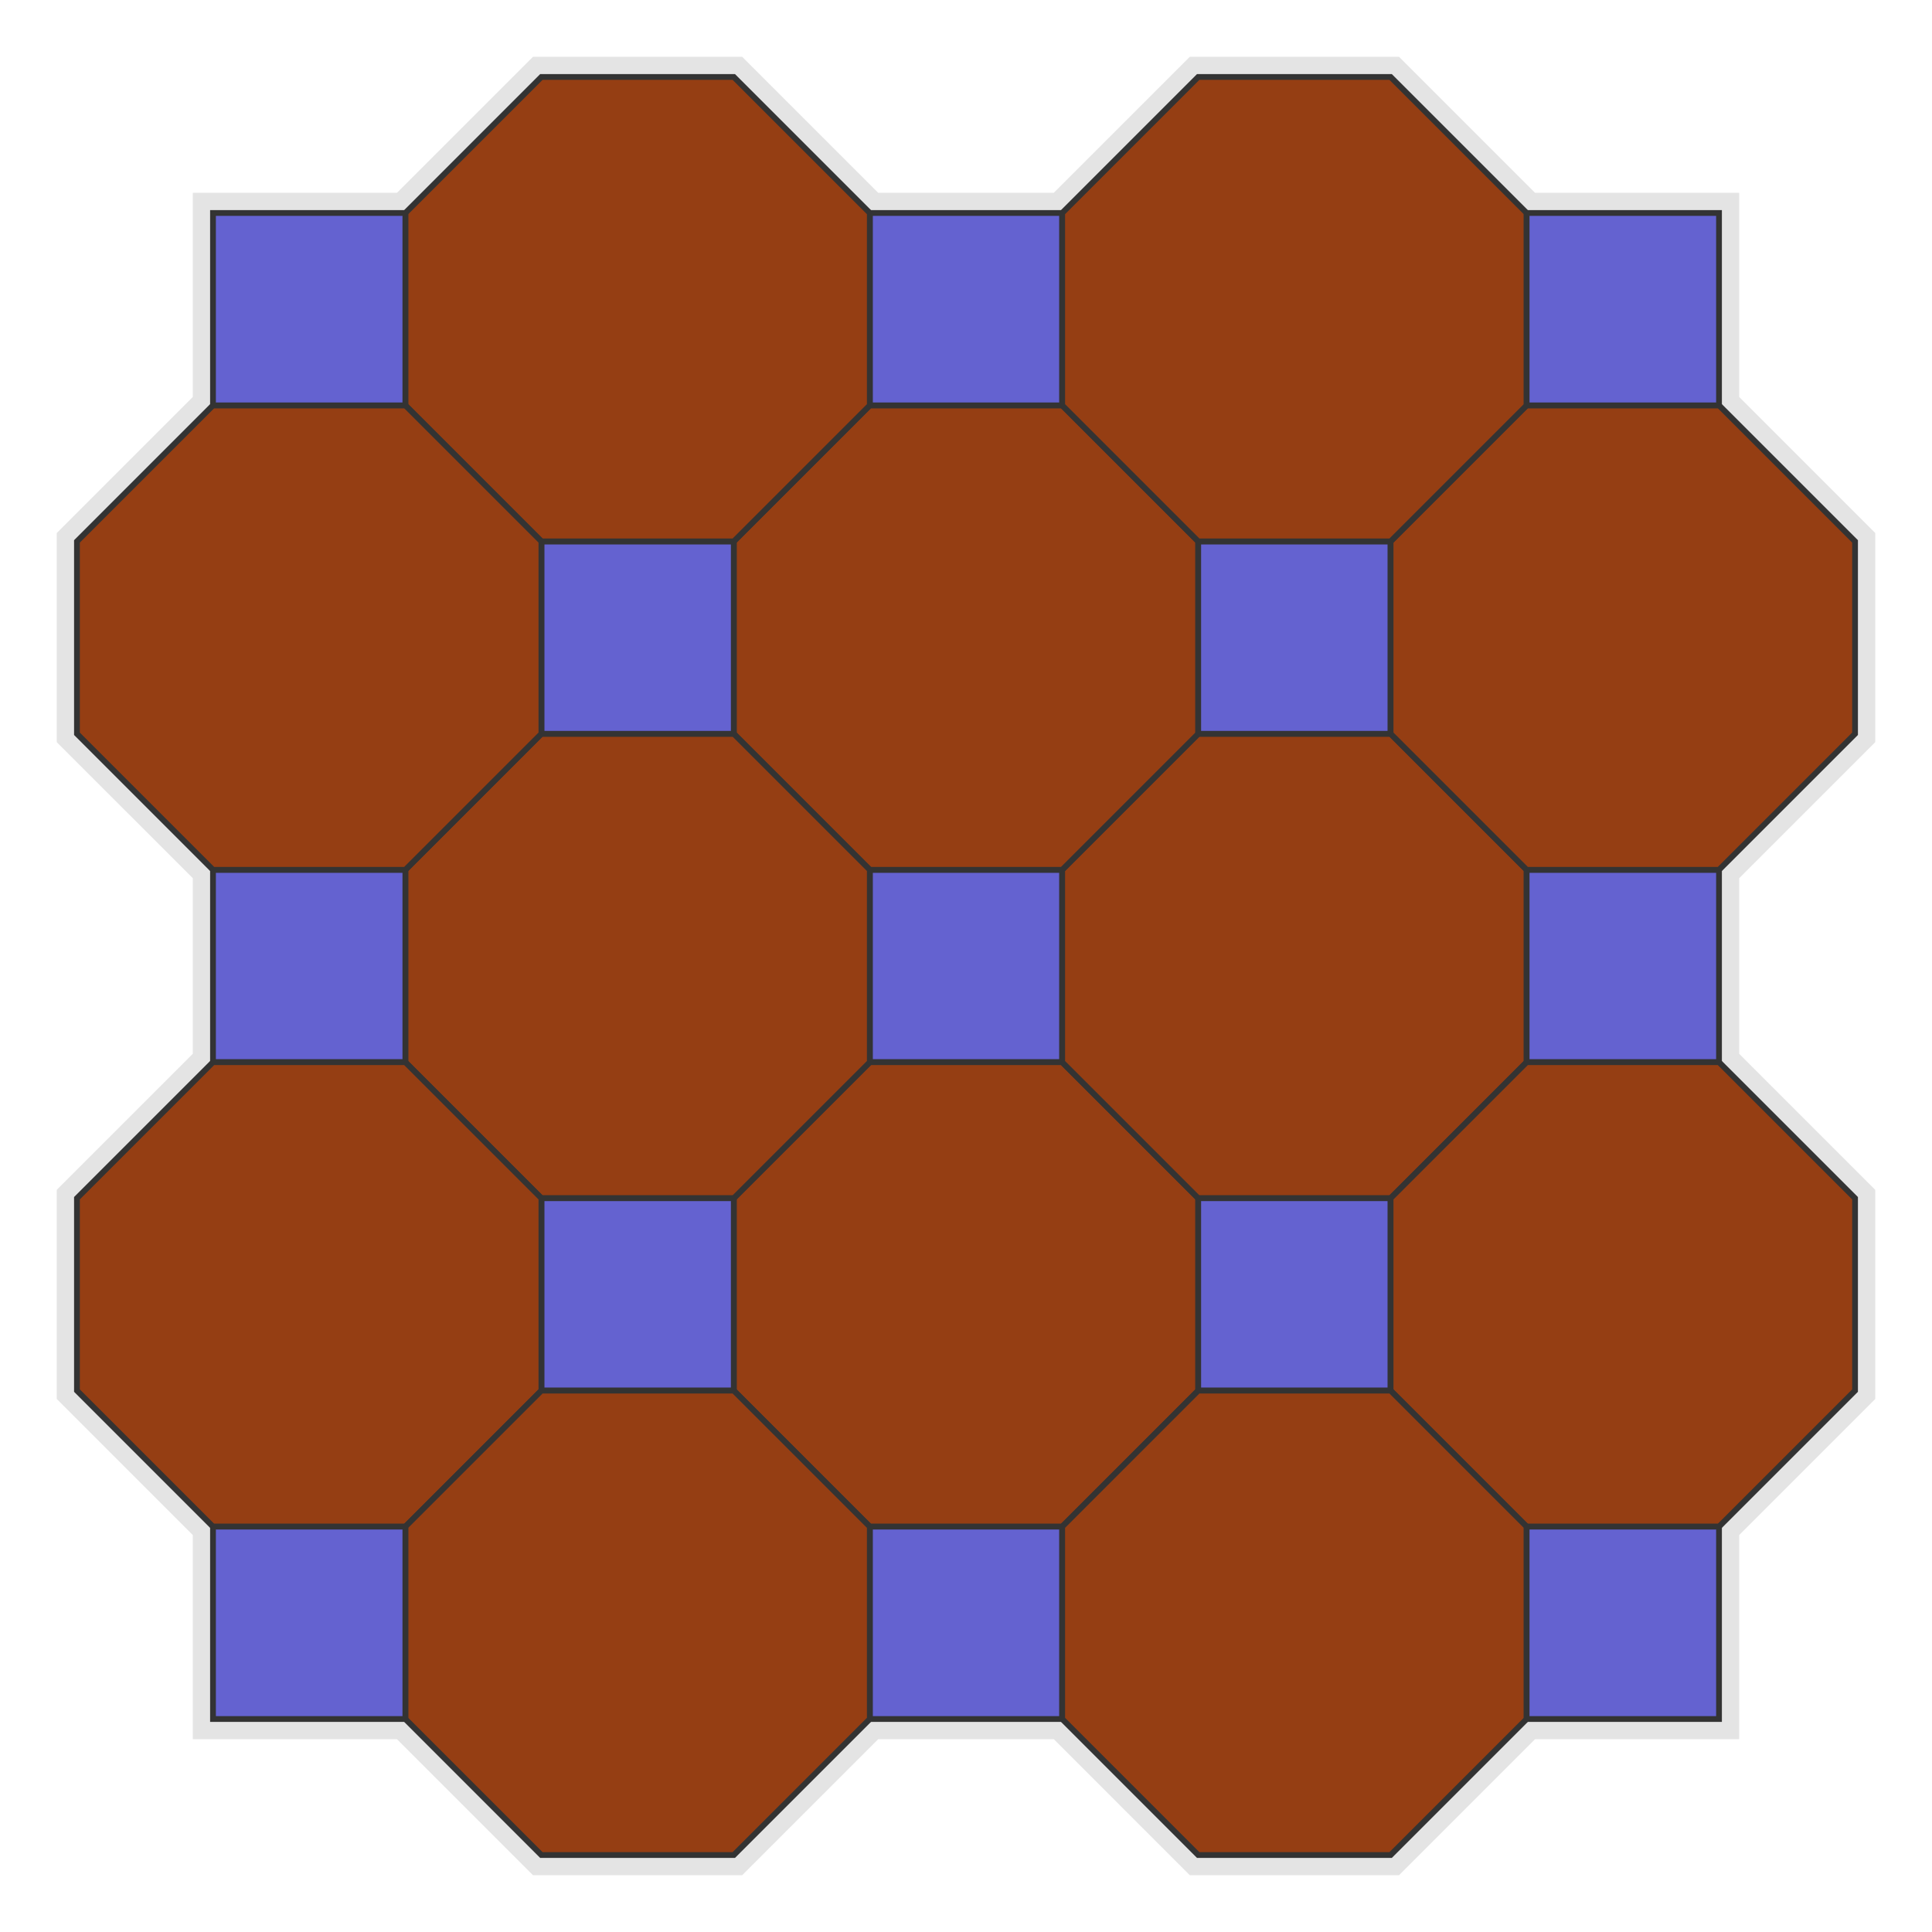
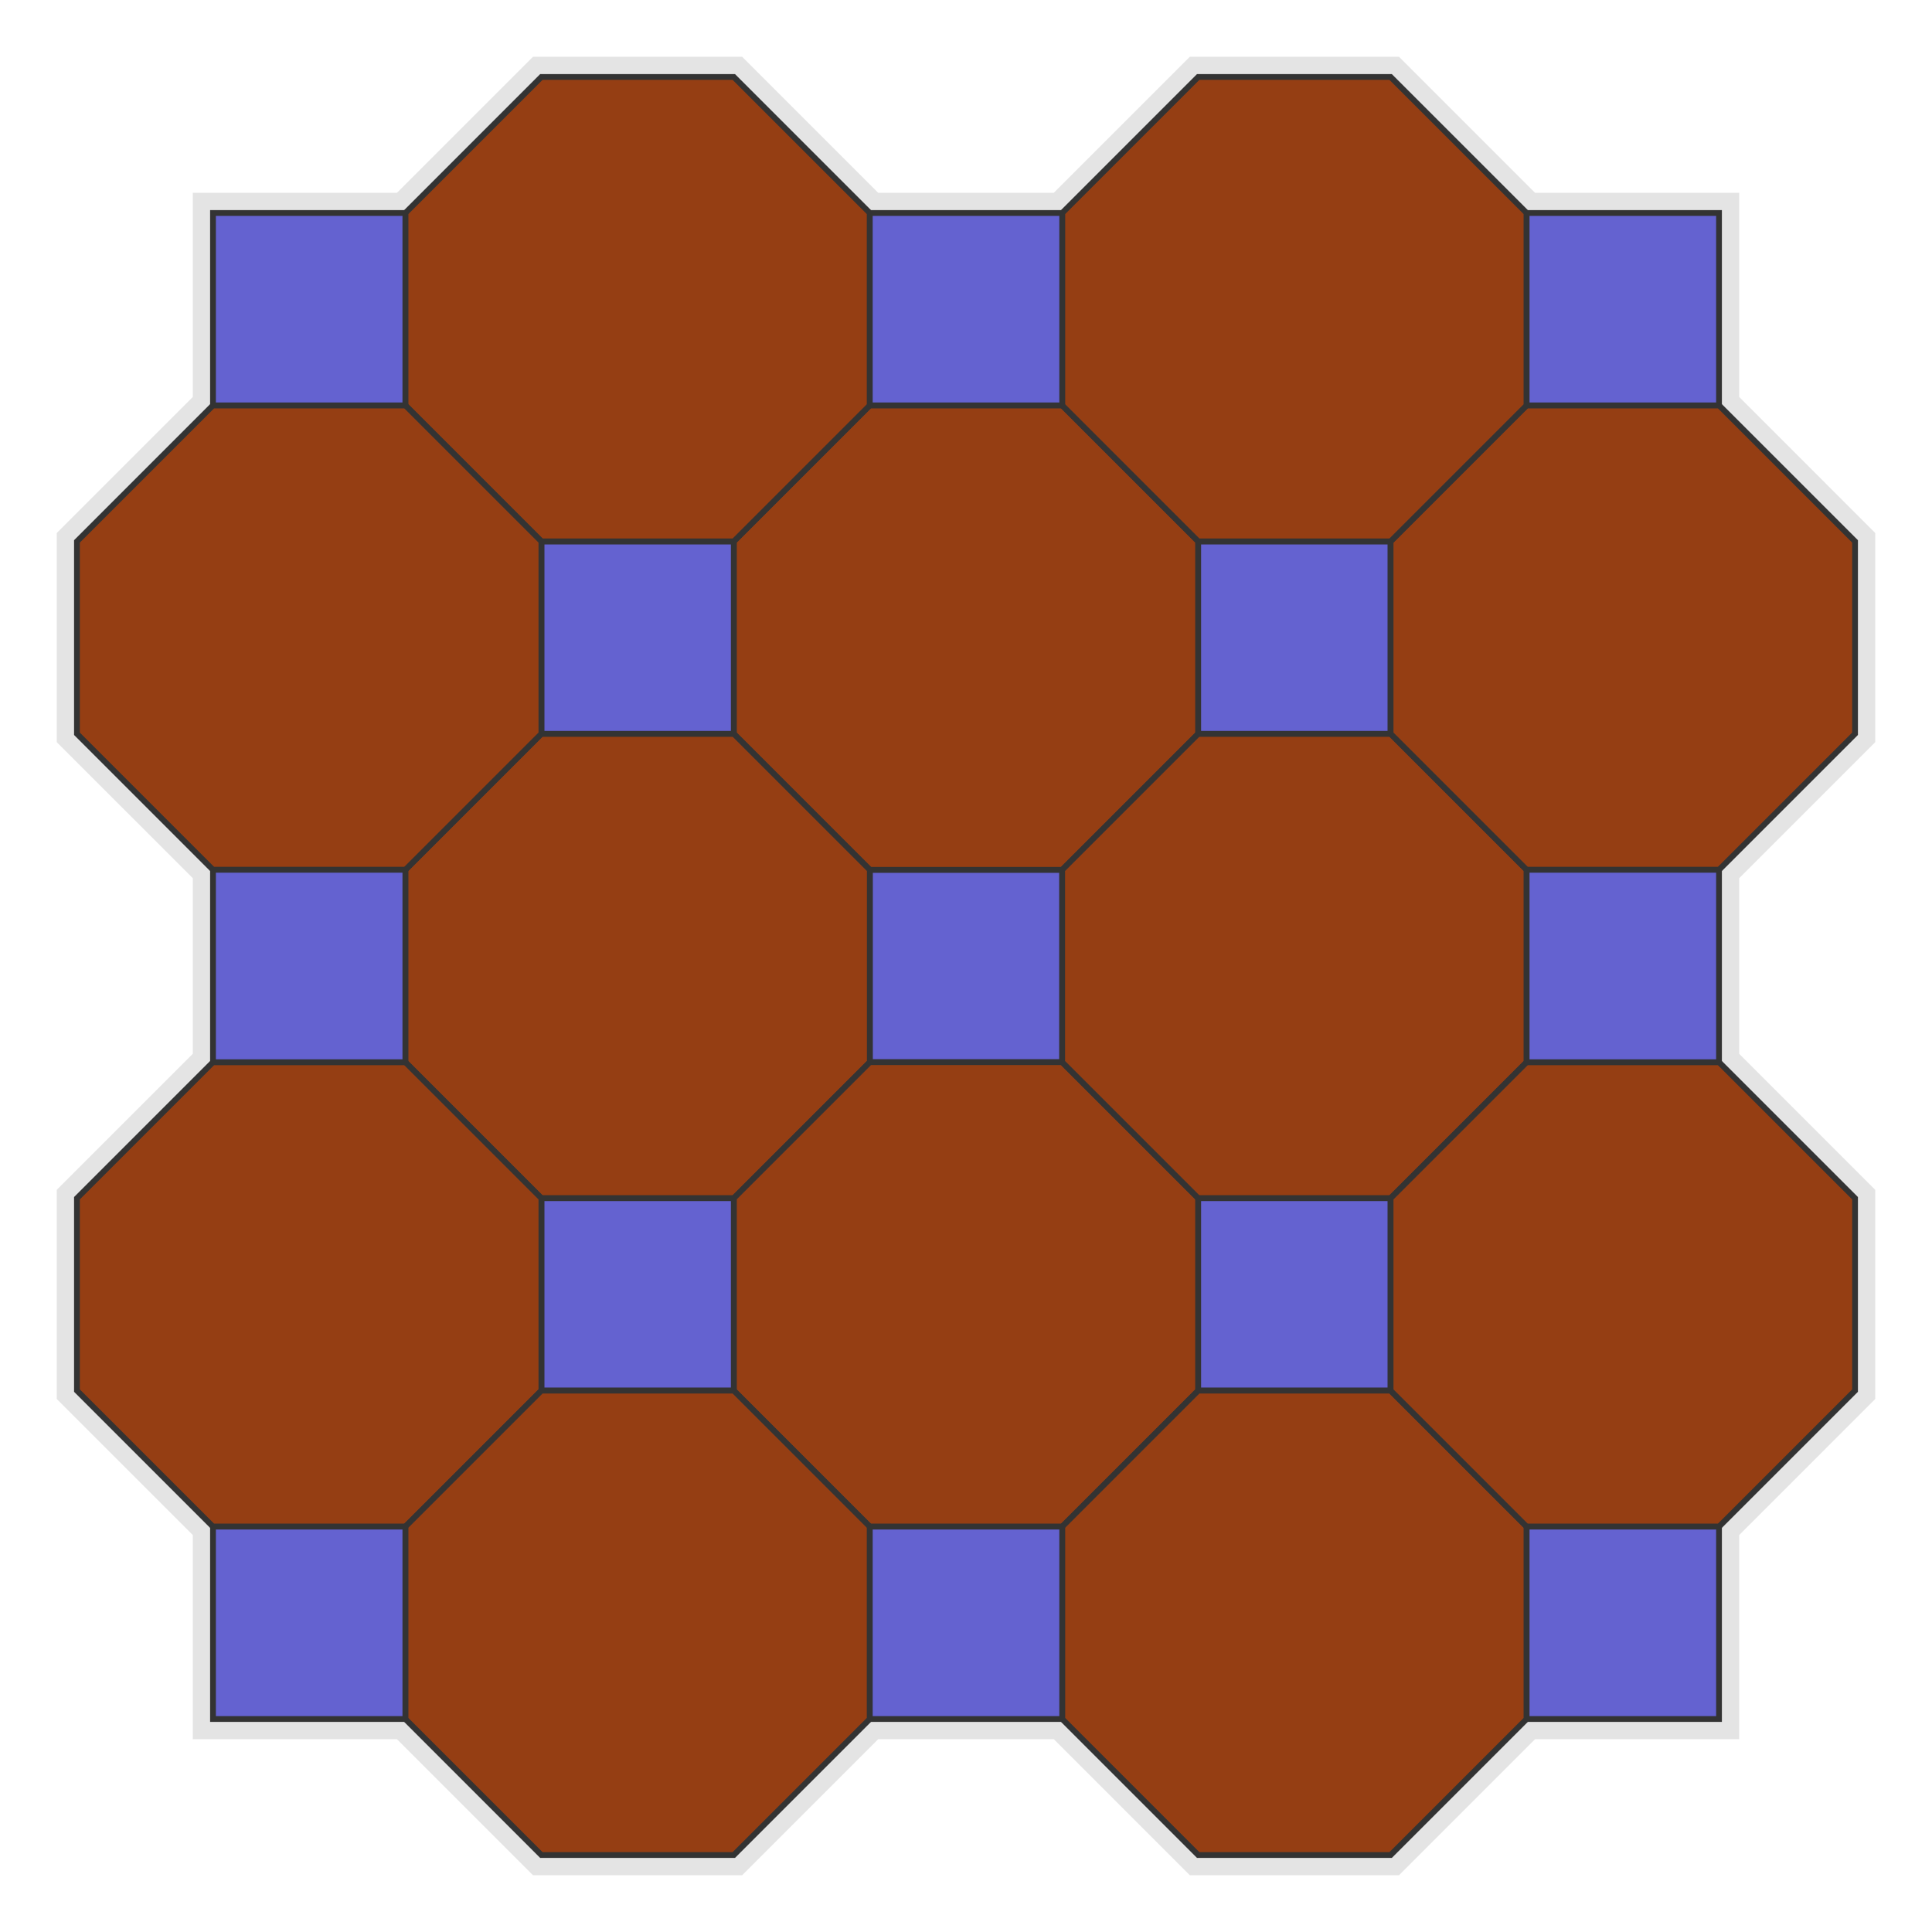
<svg xmlns="http://www.w3.org/2000/svg" width="502.132" height="502.132" viewBox="0 0 502.132 502.132">
  <rect width="100%" height="100%" fill="white" />
-   <polygon data-nodes="46,47,35,36,48,49,50,65,52,53,54,33,34,55,56,57,66,59,60,61,29,30,62,63,64,67,42,43,44,31,32,37,38,39,68,45" points="361.421,20 311.421,20 276.066,55.355 226.066,55.355 190.711,20 140.711,20 105.355,55.355 55.355,55.355 55.355,105.355 20,140.711 20,190.711 55.355,226.066 55.355,276.066 20,311.421 20,361.421 55.355,396.777 55.355,446.777 105.355,446.777 140.711,482.132 190.711,482.132 226.066,446.777 276.066,446.777 311.421,482.132 361.421,482.132 396.777,446.777 446.777,446.777 446.777,396.777 482.132,361.421 482.132,311.421 446.777,276.066 446.777,226.066 482.132,190.711 482.132,140.711 446.777,105.355 446.777,55.355 396.777,55.355" fill="none" stroke="#e4e4e4" stroke-width="10.5" />
+   <polygon data-nodes="" points="276.066,55.355 226.066,55.355 190.711,20 140.711,20 105.355,55.355 55.355,55.355 55.355,105.355 20,140.711 20,190.711 55.355,226.066 55.355,276.066 20,311.421 20,361.421 55.355,396.777 55.355,446.777 105.355,446.777 140.711,482.132 190.711,482.132 226.066,446.777 276.066,446.777 311.421,482.132 361.421,482.132 396.777,446.777 446.777,446.777 446.777,396.777 482.132,361.421 482.132,311.421 446.777,276.066 446.777,226.066 482.132,190.711 482.132,140.711 446.777,105.355 446.777,55.355 396.777,55.355 361.421,20 311.421,20" fill="none" stroke="#e4e4e4" stroke-width="10.5" />
  <g id="tiling-polygons" stroke="#333" stroke-width="1.5">
-     <polygon data-nodes="1,2,3,4" points="226.066,226.066 226.066,276.066 276.066,276.066 276.066,226.066" fill="rgb(100,98,208)" />
-     <polygon data-nodes="5,6,7,8,9,10,3,2" points="190.711,311.421 190.711,361.421 226.066,396.777 276.066,396.777 311.421,361.421 311.421,311.421 276.066,276.066 226.066,276.066" fill="rgb(149,62,19)" />
-     <polygon data-nodes="10,11,12,13,14,15,4,3" points="311.421,311.421 361.421,311.421 396.777,276.066 396.777,226.066 361.421,190.711 311.421,190.711 276.066,226.066 276.066,276.066" fill="rgb(149,62,19)" />
-     <polygon data-nodes="15,16,17,18,19,20,1,4" points="311.421,190.711 311.421,140.711 276.066,105.355 226.066,105.355 190.711,140.711 190.711,190.711 226.066,226.066 276.066,226.066" fill="rgb(149,62,19)" />
-     <polygon data-nodes="20,21,22,23,24,5,2,1" points="190.711,190.711 140.711,190.711 105.355,226.066 105.355,276.066 140.711,311.421 190.711,311.421 226.066,276.066 226.066,226.066" fill="rgb(149,62,19)" />
-     <polygon data-nodes="25,6,5,24" points="140.711,361.421 190.711,361.421 190.711,311.421 140.711,311.421" fill="rgb(100,98,208)" />
-     <polygon data-nodes="9,26,11,10" points="311.421,361.421 361.421,361.421 361.421,311.421 311.421,311.421" fill="rgb(100,98,208)" />
-     <polygon data-nodes="27,16,15,14" points="361.421,140.711 311.421,140.711 311.421,190.711 361.421,190.711" fill="rgb(100,98,208)" />
-     <polygon data-nodes="19,28,21,20" points="190.711,140.711 140.711,140.711 140.711,190.711 190.711,190.711" fill="rgb(100,98,208)" />
-     <polygon data-nodes="29,30,8,7" points="226.066,446.777 276.066,446.777 276.066,396.777 226.066,396.777" fill="rgb(100,98,208)" />
-     <polygon data-nodes="31,32,13,12" points="446.777,276.066 446.777,226.066 396.777,226.066 396.777,276.066" fill="rgb(100,98,208)" />
-     <polygon data-nodes="33,34,23,22" points="55.355,226.066 55.355,276.066 105.355,276.066 105.355,226.066" fill="rgb(100,98,208)" />
-     <polygon data-nodes="35,36,18,17" points="276.066,55.355 226.066,55.355 226.066,105.355 276.066,105.355" fill="rgb(100,98,208)" />
-     <polygon data-nodes="32,37,38,39,40,27,14,13" points="446.777,226.066 482.132,190.711 482.132,140.711 446.777,105.355 396.777,105.355 361.421,140.711 361.421,190.711 396.777,226.066" fill="rgb(149,62,19)" />
-     <polygon data-nodes="26,41,42,43,44,31,12,11" points="361.421,361.421 396.777,396.777 446.777,396.777 482.132,361.421 482.132,311.421 446.777,276.066 396.777,276.066 361.421,311.421" fill="rgb(149,62,19)" />
-     <polygon data-nodes="40,45,46,47,35,17,16,27" points="396.777,105.355 396.777,55.355 361.421,20 311.421,20 276.066,55.355 276.066,105.355 311.421,140.711 361.421,140.711" fill="rgb(149,62,19)" />
-     <polygon data-nodes="18,36,48,49,50,51,28,19" points="226.066,105.355 226.066,55.355 190.711,20 140.711,20 105.355,55.355 105.355,105.355 140.711,140.711 190.711,140.711" fill="rgb(149,62,19)" />
-     <polygon data-nodes="28,51,52,53,54,33,22,21" points="140.711,140.711 105.355,105.355 55.355,105.355 20,140.711 20,190.711 55.355,226.066 105.355,226.066 140.711,190.711" fill="rgb(149,62,19)" />
-     <polygon data-nodes="34,55,56,57,58,25,24,23" points="55.355,276.066 20,311.421 20,361.421 55.355,396.777 105.355,396.777 140.711,361.421 140.711,311.421 105.355,276.066" fill="rgb(149,62,19)" />
-     <polygon data-nodes="58,59,60,61,29,7,6,25" points="105.355,396.777 105.355,446.777 140.711,482.132 190.711,482.132 226.066,446.777 226.066,396.777 190.711,361.421 140.711,361.421" fill="rgb(149,62,19)" />
-     <polygon data-nodes="8,30,62,63,64,41,26,9" points="276.066,396.777 276.066,446.777 311.421,482.132 361.421,482.132 396.777,446.777 396.777,396.777 361.421,361.421 311.421,361.421" fill="rgb(149,62,19)" />
-     <polygon data-nodes="50,65,52,51" points="105.355,55.355 55.355,55.355 55.355,105.355 105.355,105.355" fill="rgb(100,98,208)" />
-     <polygon data-nodes="66,59,58,57" points="55.355,446.777 105.355,446.777 105.355,396.777 55.355,396.777" fill="rgb(100,98,208)" />
-     <polygon data-nodes="64,67,42,41" points="396.777,446.777 446.777,446.777 446.777,396.777 396.777,396.777" fill="rgb(100,98,208)" />
-     <polygon data-nodes="68,45,40,39" points="446.777,55.355 396.777,55.355 396.777,105.355 446.777,105.355" fill="rgb(100,98,208)" />
+     <polygon data-nodes="" points="226.066,226.066 276.066,226.066 276.066,276.066 226.066,276.066" fill="rgb(100,98,208)" />
+     <polygon data-nodes="" points="276.066,226.066 226.066,226.066 190.711,190.711 190.711,140.711 226.066,105.355 276.066,105.355 311.421,140.711 311.421,190.711" fill="rgb(149,62,19)" />
+     <polygon data-nodes="" points="226.066,226.066 226.066,276.066 190.711,311.421 140.711,311.421 105.355,276.066 105.355,226.066 140.711,190.711 190.711,190.711" fill="rgb(149,62,19)" />
+     <polygon data-nodes="" points="226.066,276.066 276.066,276.066 311.421,311.421 311.421,361.421 276.066,396.777 226.066,396.777 190.711,361.421 190.711,311.421" fill="rgb(149,62,19)" />
+     <polygon data-nodes="" points="276.066,276.066 276.066,226.066 311.421,190.711 361.421,190.711 396.777,226.066 396.777,276.066 361.421,311.421 311.421,311.421" fill="rgb(149,62,19)" />
+     <polygon data-nodes="" points="190.711,140.711 190.711,190.711 140.711,190.711 140.711,140.711" fill="rgb(100,98,208)" />
+     <polygon data-nodes="" points="140.711,311.421 190.711,311.421 190.711,361.421 140.711,361.421" fill="rgb(100,98,208)" />
+     <polygon data-nodes="" points="311.421,311.421 361.421,311.421 361.421,361.421 311.421,361.421" fill="rgb(100,98,208)" />
+     <polygon data-nodes="" points="361.421,190.711 311.421,190.711 311.421,140.711 361.421,140.711" fill="rgb(100,98,208)" />
+     <polygon data-nodes="" points="190.711,140.711 140.711,140.711 105.355,105.355 105.355,55.355 140.711,20 190.711,20 226.066,55.355 226.066,105.355" fill="rgb(149,62,19)" />
+     <polygon data-nodes="" points="140.711,140.711 140.711,190.711 105.355,226.066 55.355,226.066 20,190.711 20,140.711 55.355,105.355 105.355,105.355" fill="rgb(149,62,19)" />
+     <polygon data-nodes="" points="105.355,276.066 140.711,311.421 140.711,361.421 105.355,396.777 55.355,396.777 20,361.421 20,311.421 55.355,276.066" fill="rgb(149,62,19)" />
+     <polygon data-nodes="" points="140.711,361.421 190.711,361.421 226.066,396.777 226.066,446.777 190.711,482.132 140.711,482.132 105.355,446.777 105.355,396.777" fill="rgb(149,62,19)" />
+     <polygon data-nodes="" points="276.066,396.777 311.421,361.421 361.421,361.421 396.777,396.777 396.777,446.777 361.421,482.132 311.421,482.132 276.066,446.777" fill="rgb(149,62,19)" />
+     <polygon data-nodes="" points="361.421,311.421 396.777,276.066 446.777,276.066 482.132,311.421 482.132,361.421 446.777,396.777 396.777,396.777 361.421,361.421" fill="rgb(149,62,19)" />
+     <polygon data-nodes="" points="396.777,226.066 361.421,190.711 361.421,140.711 396.777,105.355 446.777,105.355 482.132,140.711 482.132,190.711 446.777,226.066" fill="rgb(149,62,19)" />
+     <polygon data-nodes="" points="311.421,140.711 276.066,105.355 276.066,55.355 311.421,20 361.421,20 396.777,55.355 396.777,105.355 361.421,140.711" fill="rgb(149,62,19)" />
+     <polygon data-nodes="" points="105.355,105.355 55.355,105.355 55.355,55.355 105.355,55.355" fill="rgb(100,98,208)" />
+     <polygon data-nodes="" points="55.355,226.066 105.355,226.066 105.355,276.066 55.355,276.066" fill="rgb(100,98,208)" />
+     <polygon data-nodes="" points="105.355,396.777 105.355,446.777 55.355,446.777 55.355,396.777" fill="rgb(100,98,208)" />
+     <polygon data-nodes="" points="226.066,446.777 226.066,396.777 276.066,396.777 276.066,446.777" fill="rgb(100,98,208)" />
+     <polygon data-nodes="" points="396.777,446.777 396.777,396.777 446.777,396.777 446.777,446.777" fill="rgb(100,98,208)" />
+     <polygon data-nodes="" points="446.777,276.066 396.777,276.066 396.777,226.066 446.777,226.066" fill="rgb(100,98,208)" />
+     <polygon data-nodes="" points="446.777,105.355 396.777,105.355 396.777,55.355 446.777,55.355" fill="rgb(100,98,208)" />
+     <polygon data-nodes="" points="276.066,55.355 276.066,105.355 226.066,105.355 226.066,55.355" fill="rgb(100,98,208)" />
  </g>
</svg>
